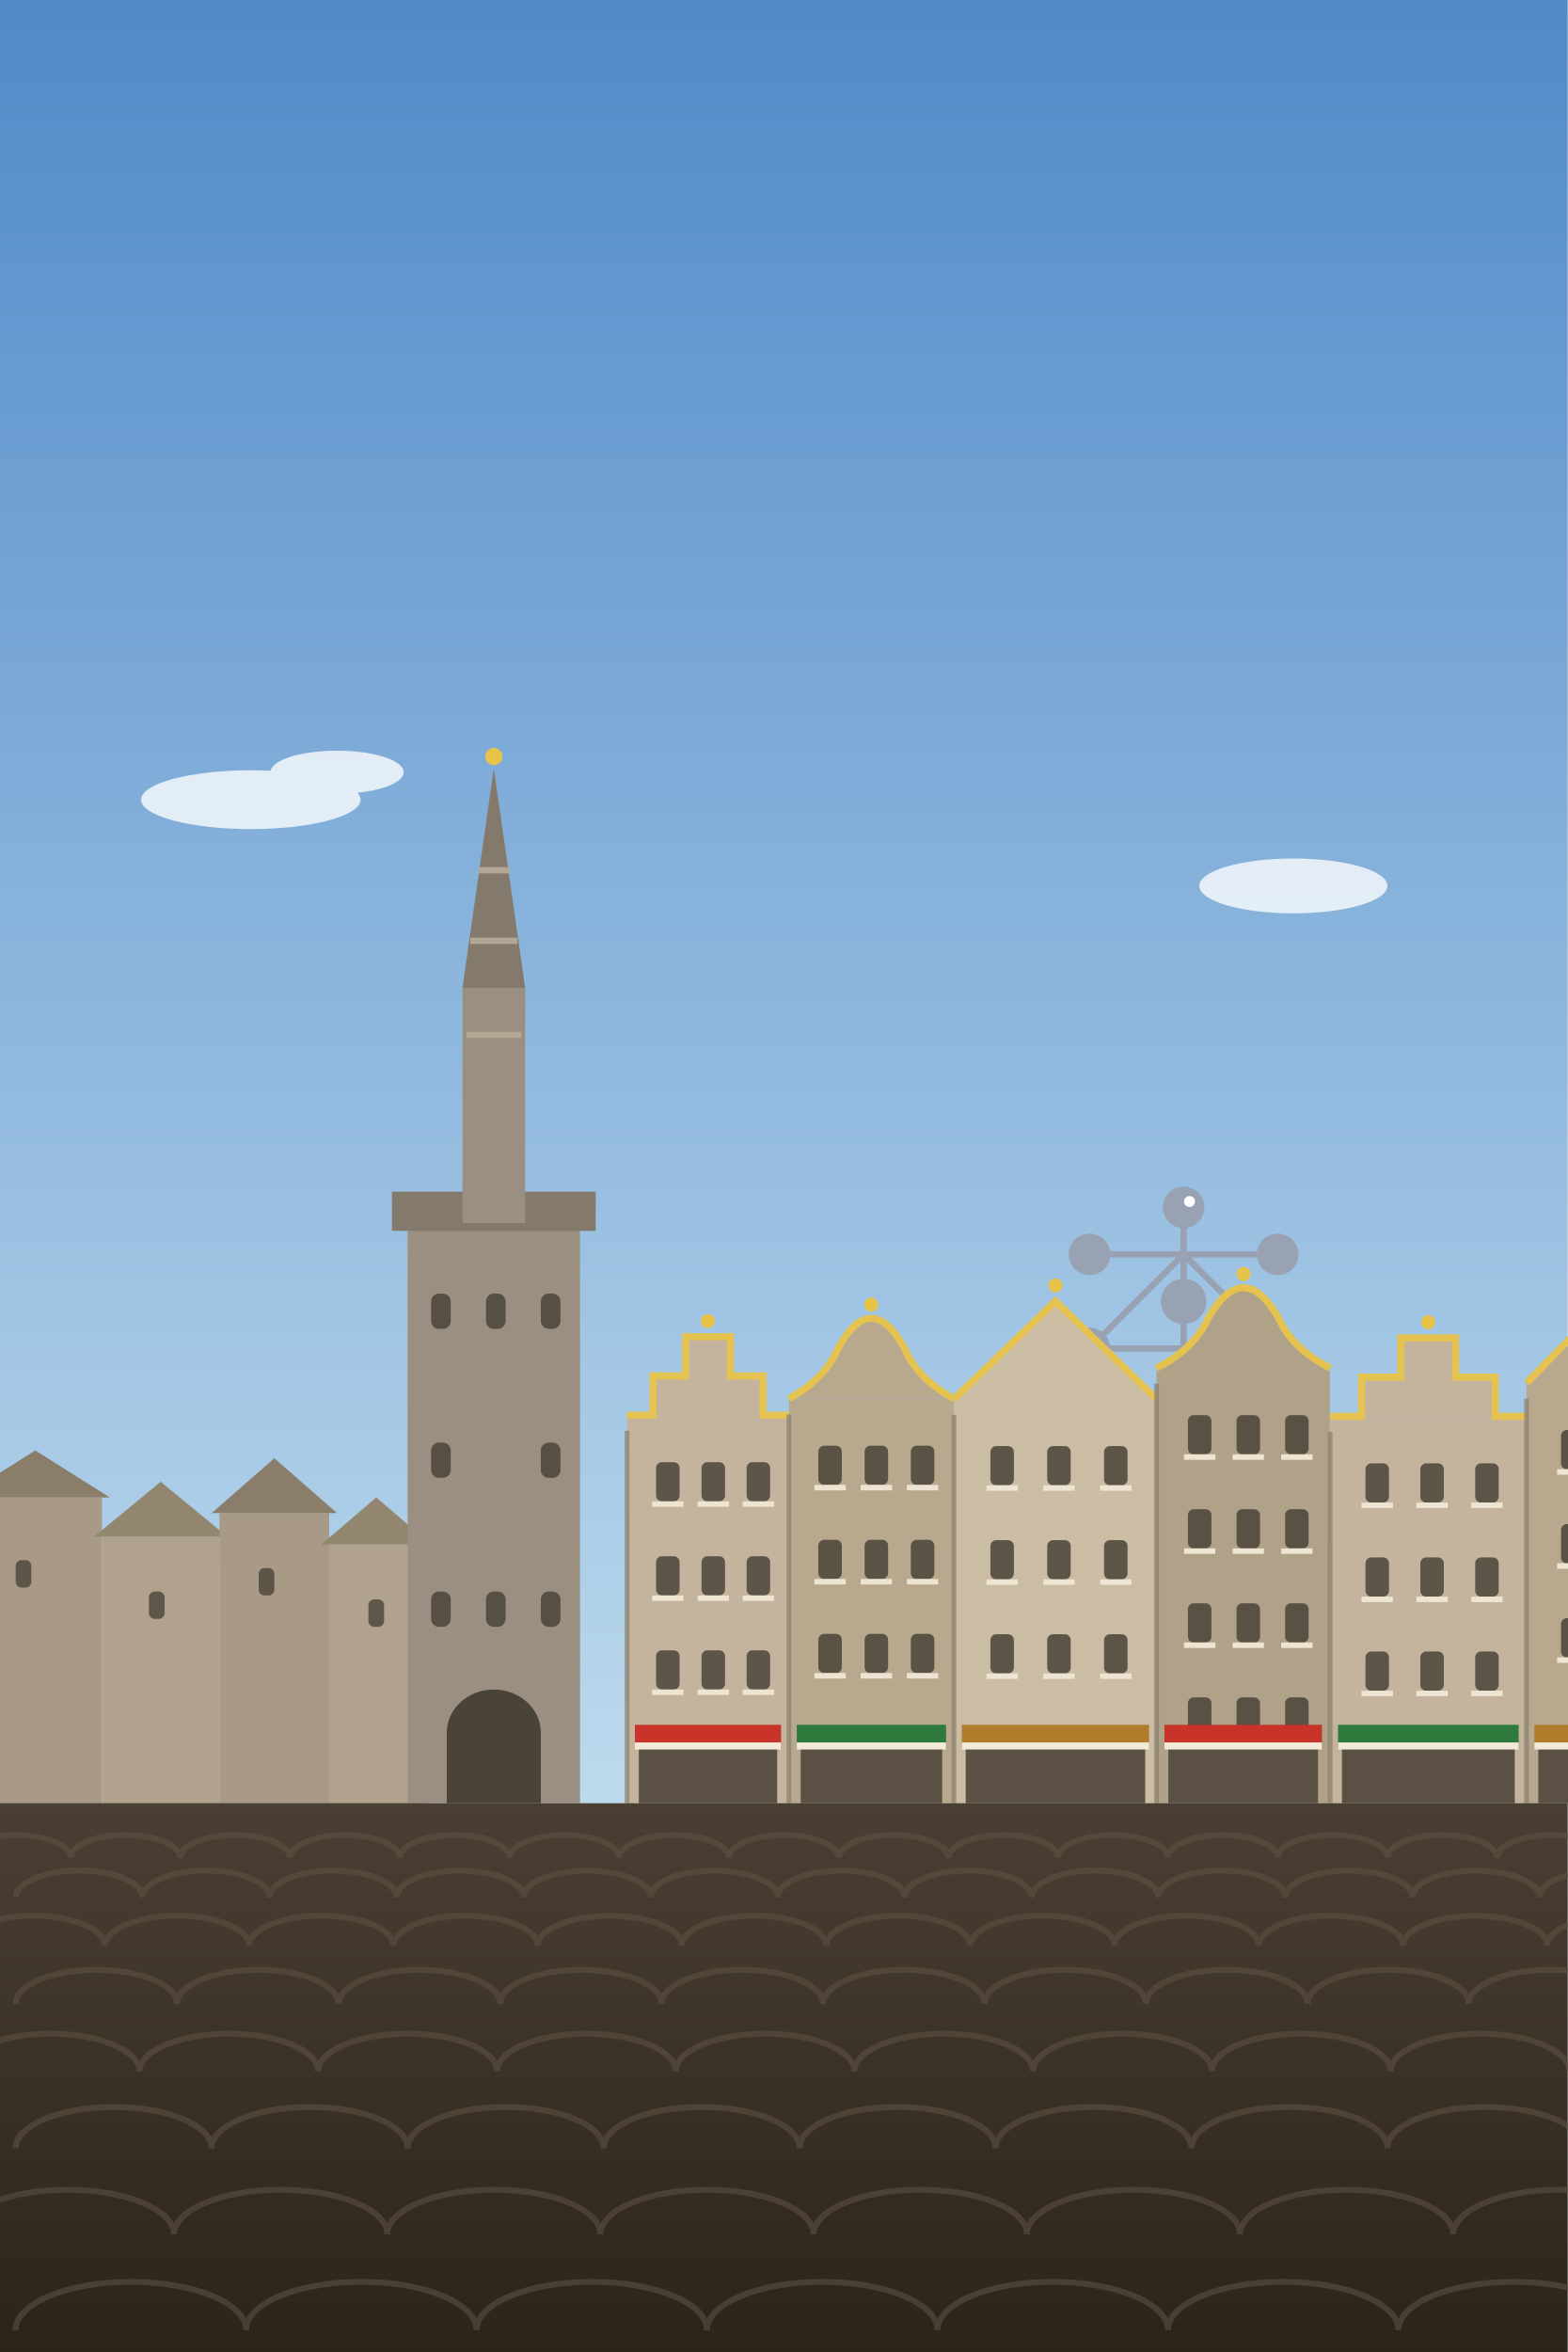
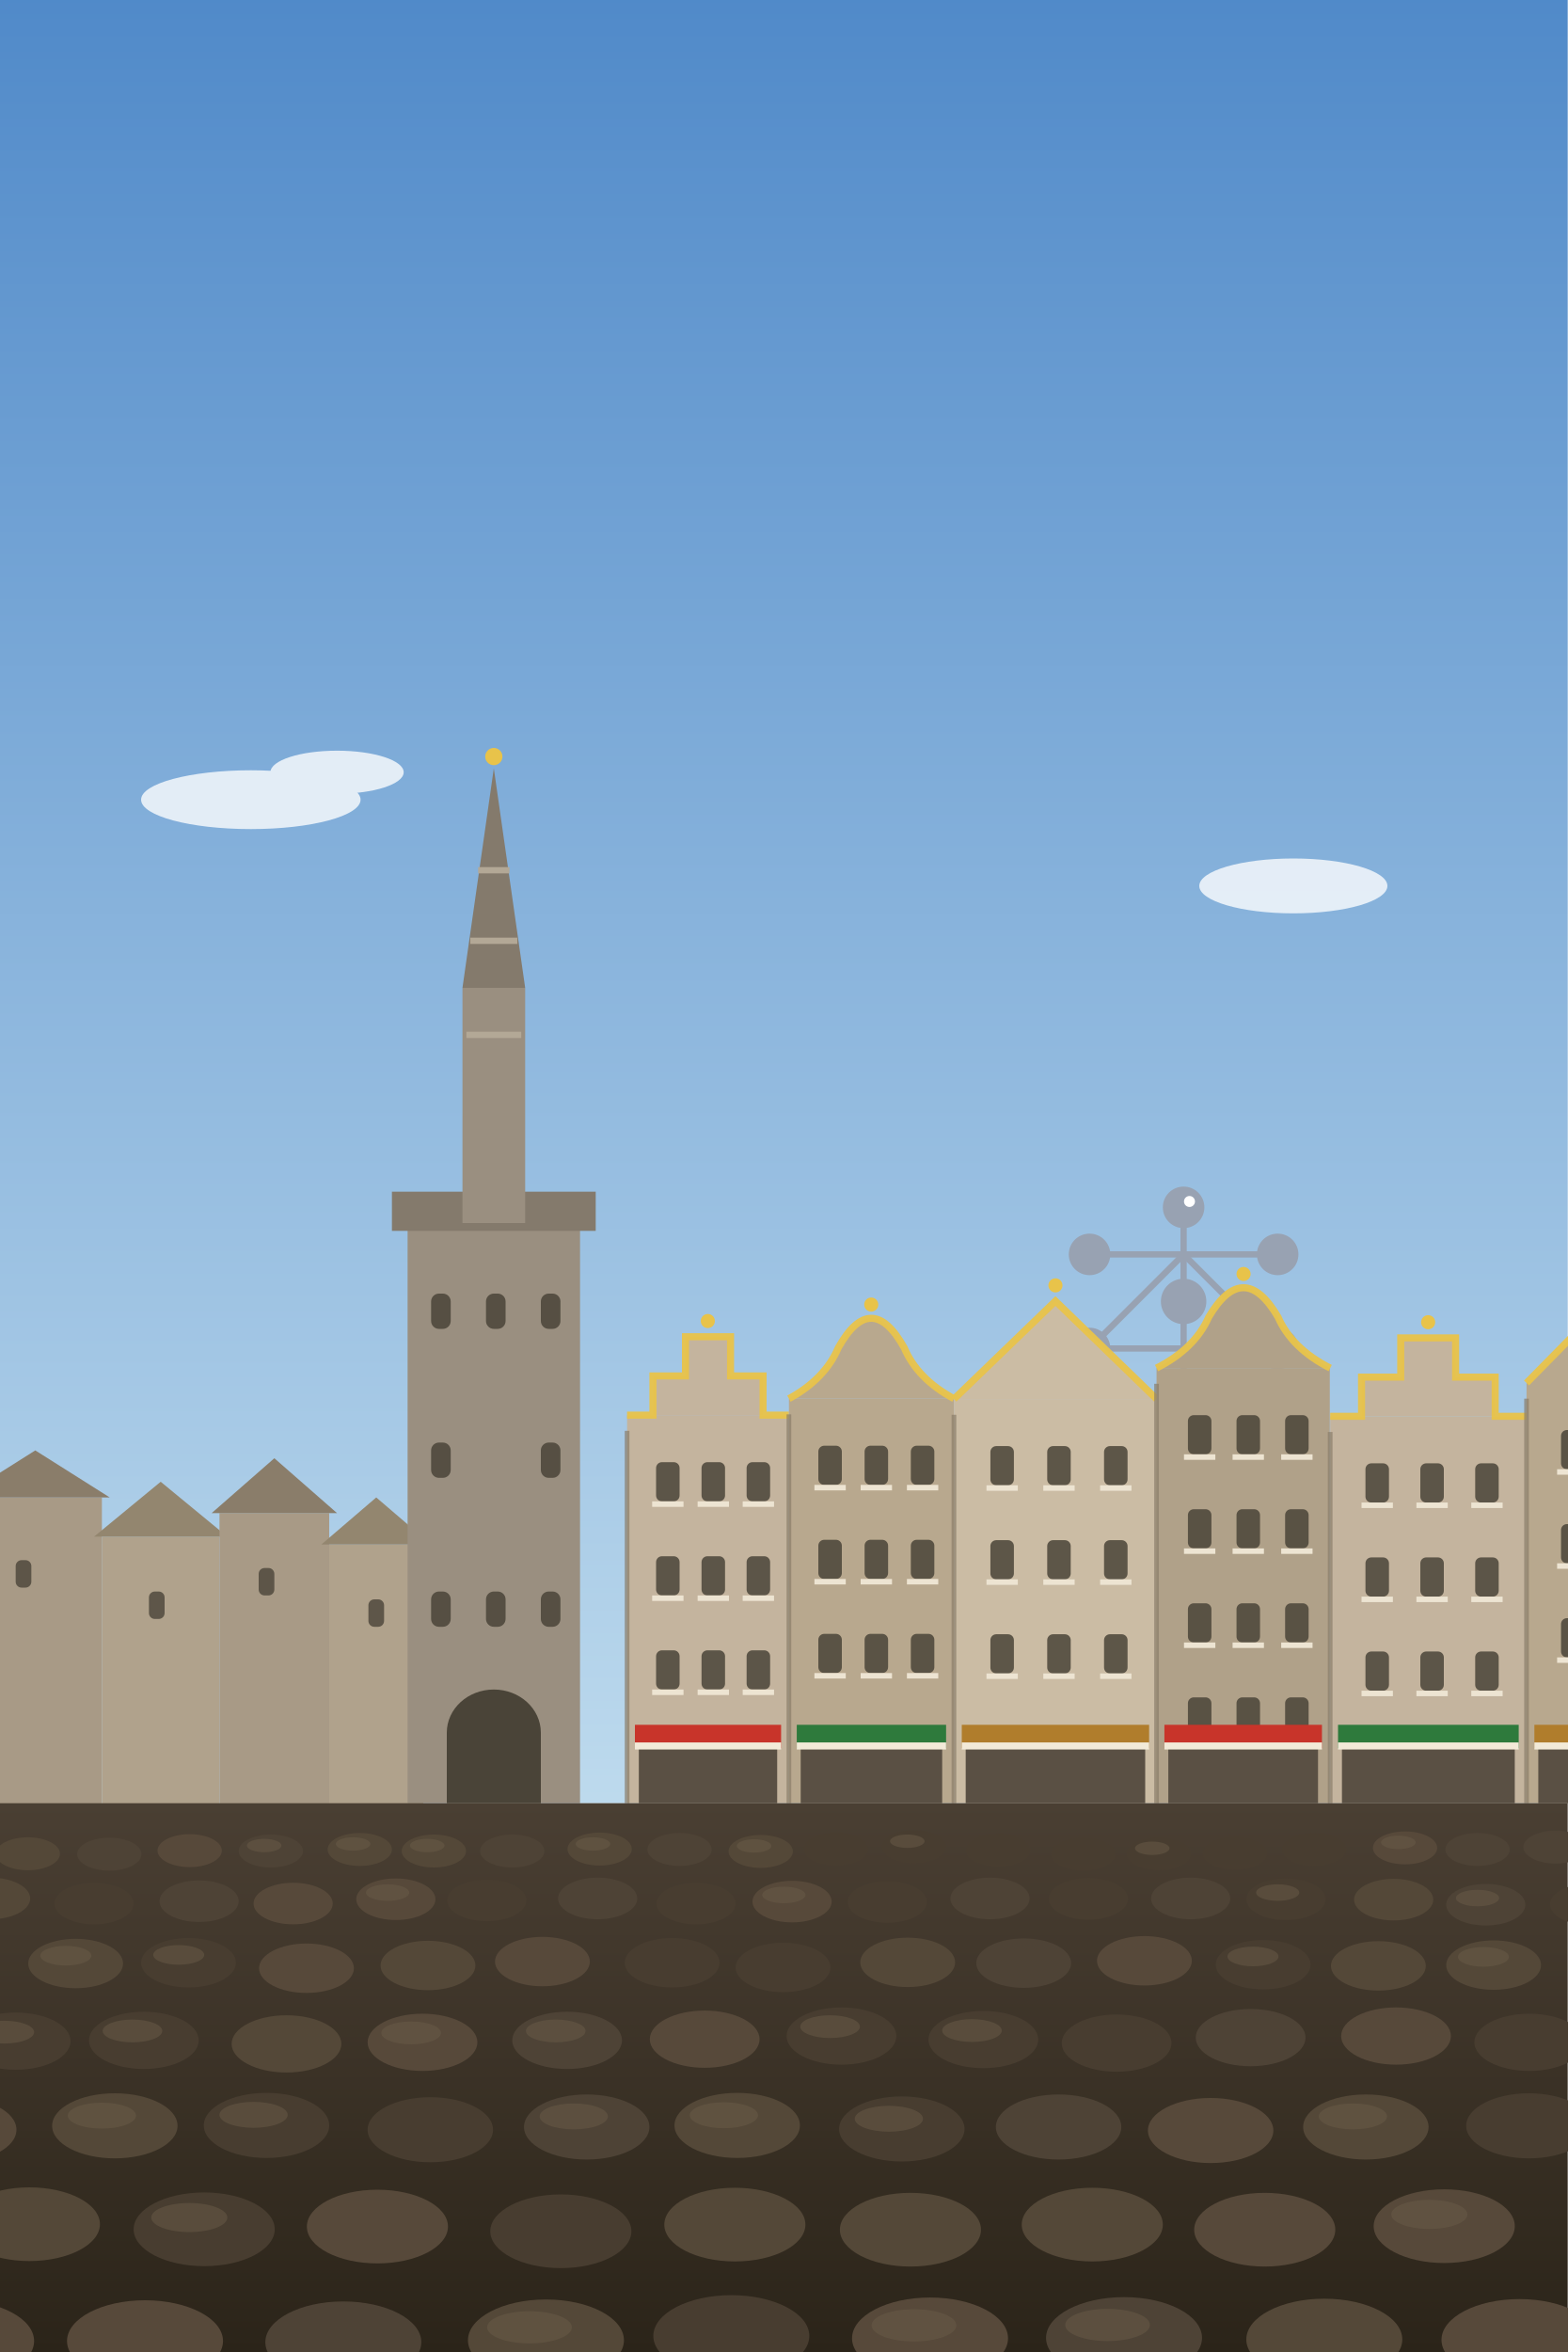
<svg xmlns="http://www.w3.org/2000/svg" viewBox="0 0 400 600">
  <defs>
    <linearGradient id="beSky" x1="0" y1="0" x2="0" y2="1">
      <stop offset="0" stop-color="#4a86c8" stop-opacity="0.96" />
      <stop offset="1" stop-color="#bcdaee" stop-opacity="0.96" />
    </linearGradient>
    <linearGradient id="beCobble" x1="0" y1="0" x2="0" y2="1">
      <stop offset="0" stop-color="#4a3f33" />
      <stop offset="1" stop-color="#2b2419" />
    </linearGradient>
  </defs>
  <rect width="400" height="460" fill="url(#beSky)" />
  <g fill="#f4f8fc" opacity="0.85">
    <ellipse cx="64" cy="204" rx="28" ry="7.5" />
    <ellipse cx="86" cy="197" rx="17" ry="5.5" />
    <ellipse cx="330" cy="226" rx="24" ry="7" />
  </g>
  <g stroke="#98a2b2" stroke-width="1.6" fill="#98a2b2">
    <line x1="278" y1="344" x2="302" y2="320" />
    <line x1="302" y1="320" x2="326" y2="344" />
    <line x1="278" y1="320" x2="326" y2="320" />
    <line x1="278" y1="344" x2="326" y2="344" />
    <line x1="302" y1="308" x2="302" y2="356" />
    <circle cx="302" cy="308" r="4.5" />
    <circle cx="278" cy="320" r="4.5" />
    <circle cx="326" cy="320" r="4.5" />
    <circle cx="302" cy="332" r="5" />
    <circle cx="278" cy="344" r="4.5" />
    <circle cx="326" cy="344" r="4.5" />
    <circle cx="302" cy="356" r="4.5" />
    <circle cx="303.5" cy="306.5" r="1.4" fill="#ffffff" stroke="none" />
  </g>
  <g>
    <rect x="-8" y="382" width="34" height="80" fill="#a89a86" />
    <path d="M-10 382 L9 370 L28 382 Z" fill="#8a7d6a" />
    <rect x="26" y="392" width="30" height="70" fill="#b0a28c" />
    <path d="M24 392 L41 378 L58 392 Z" fill="#93866f" />
    <rect x="56" y="386" width="28" height="76" fill="#a89a86" />
    <path d="M54 386 L70 372 L86 386 Z" fill="#8a7d6a" />
    <rect x="84" y="394" width="24" height="68" fill="#b0a28c" />
    <path d="M82 394 L96 382 L110 394 Z" fill="#93866f" />
    <g fill="#4a4438" opacity="0.8">
      <rect x="4" y="398" width="4" height="7" rx="1.5" />
      <rect x="38" y="406" width="4" height="7" rx="1.5" />
      <rect x="66" y="400" width="4" height="7" rx="1.5" />
      <rect x="94" y="408" width="4" height="7" rx="1.5" />
    </g>
  </g>
  <g>
    <rect x="104" y="312" width="44" height="148" fill="#9a8f80" />
    <rect x="100" y="304" width="52" height="10" fill="#847a6c" />
    <rect x="118" y="252" width="16" height="60" fill="#9a8f80" />
    <path d="M118 252 L126 196 L134 252 Z" fill="#847a6c" />
    <g stroke="#b3a896" stroke-width="1.6">
      <line x1="119" y1="264" x2="133" y2="264" />
      <line x1="120" y1="240" x2="132" y2="240" />
      <line x1="122" y1="222" x2="130" y2="222" />
    </g>
    <circle cx="126" cy="193" r="2.2" fill="#e8c34a" />
    <g fill="#4a4438" opacity="0.85">
      <rect x="110" y="330" width="5" height="9" rx="2" />
      <rect x="124" y="330" width="5" height="9" rx="2" />
      <rect x="138" y="330" width="5" height="9" rx="2" />
      <rect x="110" y="368" width="5" height="9" rx="2" />
      <rect x="138" y="368" width="5" height="9" rx="2" />
      <rect x="110" y="406" width="5" height="9" rx="2" />
      <rect x="124" y="406" width="5" height="9" rx="2" />
      <rect x="138" y="406" width="5" height="9" rx="2" />
    </g>
    <path d="M114 460 L114 442 A12 11 0 0 1 138 442 L138 460 Z" fill="#4a4438" />
  </g>
  <g>
    <rect x="160.0" y="361.0" width="41.3" height="99.0" fill="#c4b49e" />
    <line x1="160.0" y1="365.0" x2="160.0" y2="460.0" stroke="#8a7d6a" stroke-width="1.2" opacity="0.7" />
    <path d="M160.0 361.0 L166.6 361.0 L166.6 351.0 L174.9 351.0 L174.9 341.0 L186.4 341.0 L186.4 351.0 L194.7 351.0 L194.7 361.0 L201.3 361.0 Z" fill="#c4b49e" />
    <path d="M160.0 361.0 L166.6 361.0 L166.6 351.0 L174.9 351.0 L174.9 341.0 L186.4 341.0 L186.4 351.0 L194.7 351.0 L194.7 361.0 L201.3 361.0" fill="none" stroke="#e8c34a" stroke-width="1.8" opacity="0.95" />
    <circle cx="180.6" cy="337.0" r="1.8" fill="#e8c34a" />
    <rect x="167.4" y="373.0" width="6" height="10" rx="1.5" fill="#4a4438" opacity="0.85" />
    <rect x="166.4" y="383.0" width="8" height="1.4" fill="#ede4d2" />
    <rect x="179.0" y="373.0" width="6" height="10" rx="1.5" fill="#4a4438" opacity="0.85" />
    <rect x="178.0" y="383.0" width="8" height="1.4" fill="#ede4d2" />
    <rect x="190.5" y="373.0" width="6" height="10" rx="1.5" fill="#4a4438" opacity="0.85" />
    <rect x="189.5" y="383.0" width="8" height="1.4" fill="#ede4d2" />
    <rect x="167.4" y="397.0" width="6" height="10" rx="1.5" fill="#4a4438" opacity="0.85" />
    <rect x="166.4" y="407.0" width="8" height="1.4" fill="#ede4d2" />
    <rect x="179.0" y="397.0" width="6" height="10" rx="1.5" fill="#4a4438" opacity="0.85" />
    <rect x="178.0" y="407.0" width="8" height="1.4" fill="#ede4d2" />
    <rect x="190.5" y="397.0" width="6" height="10" rx="1.5" fill="#4a4438" opacity="0.85" />
    <rect x="189.5" y="407.0" width="8" height="1.4" fill="#ede4d2" />
    <rect x="167.4" y="421.0" width="6" height="10" rx="1.5" fill="#4a4438" opacity="0.85" />
    <rect x="166.4" y="431.0" width="8" height="1.4" fill="#ede4d2" />
    <rect x="179.0" y="421.0" width="6" height="10" rx="1.5" fill="#4a4438" opacity="0.85" />
    <rect x="178.0" y="431.0" width="8" height="1.4" fill="#ede4d2" />
    <rect x="190.5" y="421.0" width="6" height="10" rx="1.5" fill="#4a4438" opacity="0.85" />
    <rect x="189.5" y="431.0" width="8" height="1.4" fill="#ede4d2" />
    <rect x="163.0" y="444.0" width="35.3" height="16" fill="#5a5044" />
    <rect x="162.0" y="440.0" width="37.3" height="6" fill="#c8342a" />
    <rect x="162.0" y="444.5" width="37.3" height="1.8" fill="#f2ead8" />
    <rect x="201.3" y="356.8" width="42.1" height="103.2" fill="#b8a88e" />
    <line x1="201.3" y1="360.8" x2="201.3" y2="460.0" stroke="#8a7d6a" stroke-width="1.2" opacity="0.7" />
    <path d="M201.3 356.8 Q210.5 351.8 213.9 343.8 Q222.3 328.8 230.7 343.8 Q234.1 351.8 243.4 356.8 Z" fill="#b8a88e" />
    <path d="M201.3 356.8 Q210.5 351.8 213.9 343.8 Q222.3 328.8 230.7 343.8 Q234.1 351.8 243.4 356.8" fill="none" stroke="#e8c34a" stroke-width="1.8" opacity="0.95" />
    <circle cx="222.3" cy="332.8" r="1.8" fill="#e8c34a" />
    <rect x="208.8" y="368.8" width="6" height="10" rx="1.5" fill="#4a4438" opacity="0.85" />
    <rect x="207.8" y="378.8" width="8" height="1.4" fill="#ede4d2" />
    <rect x="220.6" y="368.8" width="6" height="10" rx="1.5" fill="#4a4438" opacity="0.85" />
    <rect x="219.6" y="378.8" width="8" height="1.4" fill="#ede4d2" />
    <rect x="232.4" y="368.8" width="6" height="10" rx="1.5" fill="#4a4438" opacity="0.85" />
    <rect x="231.4" y="378.8" width="8" height="1.4" fill="#ede4d2" />
    <rect x="208.8" y="392.8" width="6" height="10" rx="1.5" fill="#4a4438" opacity="0.85" />
    <rect x="207.8" y="402.8" width="8" height="1.4" fill="#ede4d2" />
    <rect x="220.6" y="392.8" width="6" height="10" rx="1.5" fill="#4a4438" opacity="0.85" />
    <rect x="219.6" y="402.8" width="8" height="1.4" fill="#ede4d2" />
    <rect x="232.4" y="392.8" width="6" height="10" rx="1.5" fill="#4a4438" opacity="0.85" />
    <rect x="231.4" y="402.8" width="8" height="1.4" fill="#ede4d2" />
    <rect x="208.8" y="416.8" width="6" height="10" rx="1.5" fill="#4a4438" opacity="0.85" />
    <rect x="207.8" y="426.8" width="8" height="1.4" fill="#ede4d2" />
    <rect x="220.6" y="416.8" width="6" height="10" rx="1.5" fill="#4a4438" opacity="0.85" />
    <rect x="219.6" y="426.8" width="8" height="1.4" fill="#ede4d2" />
    <rect x="232.4" y="416.8" width="6" height="10" rx="1.5" fill="#4a4438" opacity="0.85" />
    <rect x="231.4" y="426.8" width="8" height="1.4" fill="#ede4d2" />
    <rect x="204.3" y="444.0" width="36.1" height="16" fill="#5a5044" />
    <rect x="203.3" y="440.0" width="38.1" height="6" fill="#2e7a3c" />
    <rect x="203.3" y="444.5" width="38.1" height="1.8" fill="#f2ead8" />
    <rect x="243.4" y="356.9" width="51.8" height="103.1" fill="#cbbca4" />
    <line x1="243.4" y1="360.9" x2="243.4" y2="460.0" stroke="#8a7d6a" stroke-width="1.2" opacity="0.7" />
    <path d="M243.4 356.9 L269.3 331.9 L295.1 356.9 Z" fill="#cbbca4" />
    <path d="M243.4 356.9 L269.3 331.9 L295.1 356.9" fill="none" stroke="#e8c34a" stroke-width="1.8" opacity="0.95" />
    <circle cx="269.3" cy="327.9" r="1.8" fill="#e8c34a" />
    <rect x="252.7" y="368.9" width="6" height="10" rx="1.5" fill="#4a4438" opacity="0.85" />
    <rect x="251.7" y="378.9" width="8" height="1.4" fill="#ede4d2" />
    <rect x="267.2" y="368.9" width="6" height="10" rx="1.5" fill="#4a4438" opacity="0.85" />
    <rect x="266.2" y="378.9" width="8" height="1.4" fill="#ede4d2" />
    <rect x="281.7" y="368.9" width="6" height="10" rx="1.5" fill="#4a4438" opacity="0.85" />
    <rect x="280.7" y="378.9" width="8" height="1.4" fill="#ede4d2" />
    <rect x="252.7" y="392.9" width="6" height="10" rx="1.5" fill="#4a4438" opacity="0.85" />
    <rect x="251.7" y="402.9" width="8" height="1.4" fill="#ede4d2" />
    <rect x="267.2" y="392.9" width="6" height="10" rx="1.5" fill="#4a4438" opacity="0.85" />
    <rect x="266.2" y="402.9" width="8" height="1.4" fill="#ede4d2" />
    <rect x="281.7" y="392.9" width="6" height="10" rx="1.5" fill="#4a4438" opacity="0.85" />
    <rect x="280.7" y="402.9" width="8" height="1.4" fill="#ede4d2" />
    <rect x="252.7" y="416.9" width="6" height="10" rx="1.5" fill="#4a4438" opacity="0.85" />
    <rect x="251.7" y="426.9" width="8" height="1.4" fill="#ede4d2" />
    <rect x="267.2" y="416.9" width="6" height="10" rx="1.5" fill="#4a4438" opacity="0.85" />
    <rect x="266.2" y="426.9" width="8" height="1.4" fill="#ede4d2" />
    <rect x="281.7" y="416.9" width="6" height="10" rx="1.5" fill="#4a4438" opacity="0.85" />
    <rect x="280.7" y="426.9" width="8" height="1.4" fill="#ede4d2" />
    <rect x="246.4" y="444.0" width="45.8" height="16" fill="#5a5044" />
    <rect x="245.4" y="440.0" width="47.8" height="6" fill="#b07d2c" />
    <rect x="245.4" y="444.5" width="47.8" height="1.8" fill="#f2ead8" />
    <rect x="295.1" y="349.0" width="44.2" height="111.0" fill="#b0a189" />
    <line x1="295.1" y1="353.0" x2="295.1" y2="460.0" stroke="#8a7d6a" stroke-width="1.2" opacity="0.7" />
    <path d="M295.1 349.0 Q304.9 344.0 308.4 336.0 Q317.3 321.0 326.1 336.0 Q329.6 344.0 339.4 349.0 Z" fill="#b0a189" />
    <path d="M295.1 349.0 Q304.9 344.0 308.4 336.0 Q317.3 321.0 326.1 336.0 Q329.6 344.0 339.4 349.0" fill="none" stroke="#e8c34a" stroke-width="1.8" opacity="0.95" />
    <circle cx="317.3" cy="325.0" r="1.8" fill="#e8c34a" />
    <rect x="303.1" y="361.0" width="6" height="10" rx="1.5" fill="#4a4438" opacity="0.85" />
    <rect x="302.1" y="371.0" width="8" height="1.4" fill="#ede4d2" />
    <rect x="315.5" y="361.0" width="6" height="10" rx="1.5" fill="#4a4438" opacity="0.85" />
    <rect x="314.5" y="371.0" width="8" height="1.4" fill="#ede4d2" />
    <rect x="327.9" y="361.0" width="6" height="10" rx="1.5" fill="#4a4438" opacity="0.85" />
    <rect x="326.9" y="371.0" width="8" height="1.4" fill="#ede4d2" />
    <rect x="303.1" y="385.0" width="6" height="10" rx="1.5" fill="#4a4438" opacity="0.85" />
    <rect x="302.1" y="395.0" width="8" height="1.4" fill="#ede4d2" />
    <rect x="315.5" y="385.0" width="6" height="10" rx="1.5" fill="#4a4438" opacity="0.85" />
    <rect x="314.5" y="395.0" width="8" height="1.4" fill="#ede4d2" />
    <rect x="327.9" y="385.0" width="6" height="10" rx="1.5" fill="#4a4438" opacity="0.85" />
    <rect x="326.9" y="395.0" width="8" height="1.4" fill="#ede4d2" />
    <rect x="303.1" y="409.0" width="6" height="10" rx="1.5" fill="#4a4438" opacity="0.85" />
    <rect x="302.1" y="419.0" width="8" height="1.4" fill="#ede4d2" />
    <rect x="315.5" y="409.0" width="6" height="10" rx="1.5" fill="#4a4438" opacity="0.85" />
    <rect x="314.5" y="419.0" width="8" height="1.4" fill="#ede4d2" />
    <rect x="327.9" y="409.0" width="6" height="10" rx="1.5" fill="#4a4438" opacity="0.85" />
    <rect x="326.9" y="419.0" width="8" height="1.4" fill="#ede4d2" />
    <rect x="303.1" y="433.0" width="6" height="10" rx="1.5" fill="#4a4438" opacity="0.85" />
    <rect x="302.1" y="443.0" width="8" height="1.4" fill="#ede4d2" />
    <rect x="315.5" y="433.0" width="6" height="10" rx="1.5" fill="#4a4438" opacity="0.85" />
    <rect x="314.5" y="443.0" width="8" height="1.4" fill="#ede4d2" />
    <rect x="327.9" y="433.0" width="6" height="10" rx="1.5" fill="#4a4438" opacity="0.85" />
    <rect x="326.9" y="443.0" width="8" height="1.4" fill="#ede4d2" />
    <rect x="298.1" y="444.0" width="38.2" height="16" fill="#5a5044" />
    <rect x="297.1" y="440.0" width="40.2" height="6" fill="#c8342a" />
    <rect x="297.1" y="444.5" width="40.2" height="1.8" fill="#f2ead8" />
    <rect x="339.4" y="361.3" width="50.1" height="98.7" fill="#c4b49e" />
    <line x1="339.4" y1="365.3" x2="339.4" y2="460.0" stroke="#8a7d6a" stroke-width="1.2" opacity="0.7" />
    <path d="M339.4 361.3 L347.4 361.3 L347.4 351.3 L357.4 351.3 L357.4 341.3 L371.4 341.3 L371.4 351.3 L381.5 351.3 L381.5 361.3 L389.5 361.3 Z" fill="#c4b49e" />
    <path d="M339.4 361.3 L347.4 361.3 L347.4 351.3 L357.4 351.3 L357.4 341.3 L371.4 341.3 L371.4 351.3 L381.5 351.3 L381.5 361.3 L389.5 361.3" fill="none" stroke="#e8c34a" stroke-width="1.8" opacity="0.95" />
    <circle cx="364.4" cy="337.3" r="1.8" fill="#e8c34a" />
    <rect x="348.4" y="373.3" width="6" height="10" rx="1.5" fill="#4a4438" opacity="0.85" />
    <rect x="347.4" y="383.3" width="8" height="1.4" fill="#ede4d2" />
    <rect x="362.4" y="373.3" width="6" height="10" rx="1.5" fill="#4a4438" opacity="0.85" />
    <rect x="361.4" y="383.3" width="8" height="1.4" fill="#ede4d2" />
    <rect x="376.4" y="373.3" width="6" height="10" rx="1.5" fill="#4a4438" opacity="0.85" />
    <rect x="375.4" y="383.3" width="8" height="1.4" fill="#ede4d2" />
    <rect x="348.4" y="397.3" width="6" height="10" rx="1.5" fill="#4a4438" opacity="0.85" />
    <rect x="347.4" y="407.3" width="8" height="1.4" fill="#ede4d2" />
    <rect x="362.4" y="397.3" width="6" height="10" rx="1.5" fill="#4a4438" opacity="0.85" />
    <rect x="361.4" y="407.3" width="8" height="1.4" fill="#ede4d2" />
    <rect x="376.4" y="397.3" width="6" height="10" rx="1.5" fill="#4a4438" opacity="0.85" />
    <rect x="375.4" y="407.3" width="8" height="1.4" fill="#ede4d2" />
    <rect x="348.4" y="421.3" width="6" height="10" rx="1.5" fill="#4a4438" opacity="0.85" />
    <rect x="347.4" y="431.3" width="8" height="1.4" fill="#ede4d2" />
    <rect x="362.4" y="421.3" width="6" height="10" rx="1.5" fill="#4a4438" opacity="0.85" />
    <rect x="361.4" y="431.3" width="8" height="1.4" fill="#ede4d2" />
    <rect x="376.4" y="421.3" width="6" height="10" rx="1.5" fill="#4a4438" opacity="0.85" />
    <rect x="375.4" y="431.3" width="8" height="1.4" fill="#ede4d2" />
    <rect x="342.4" y="444.0" width="44.1" height="16" fill="#5a5044" />
    <rect x="341.4" y="440.0" width="46.1" height="6" fill="#2e7a3c" />
    <rect x="341.4" y="444.5" width="46.1" height="1.8" fill="#f2ead8" />
    <rect x="389.5" y="352.8" width="49.3" height="107.2" fill="#b8a88e" />
    <line x1="389.5" y1="356.8" x2="389.5" y2="460.0" stroke="#8a7d6a" stroke-width="1.2" opacity="0.7" />
    <path d="M389.5 352.8 L414.1 327.8 L438.8 352.8 Z" fill="#b8a88e" />
    <path d="M389.5 352.8 L414.1 327.8 L438.8 352.8" fill="none" stroke="#e8c34a" stroke-width="1.8" opacity="0.95" />
    <circle cx="414.1" cy="323.8" r="1.8" fill="#e8c34a" />
    <rect x="398.3" y="364.8" width="6" height="10" rx="1.5" fill="#4a4438" opacity="0.85" />
    <rect x="397.3" y="374.8" width="8" height="1.4" fill="#ede4d2" />
    <rect x="412.1" y="364.8" width="6" height="10" rx="1.5" fill="#4a4438" opacity="0.85" />
    <rect x="411.1" y="374.8" width="8" height="1.4" fill="#ede4d2" />
    <rect x="425.9" y="364.8" width="6" height="10" rx="1.5" fill="#4a4438" opacity="0.85" />
    <rect x="424.9" y="374.8" width="8" height="1.4" fill="#ede4d2" />
    <rect x="398.3" y="388.8" width="6" height="10" rx="1.5" fill="#4a4438" opacity="0.85" />
    <rect x="397.3" y="398.8" width="8" height="1.4" fill="#ede4d2" />
    <rect x="412.1" y="388.8" width="6" height="10" rx="1.5" fill="#4a4438" opacity="0.85" />
    <rect x="411.1" y="398.8" width="8" height="1.4" fill="#ede4d2" />
    <rect x="425.9" y="388.8" width="6" height="10" rx="1.5" fill="#4a4438" opacity="0.85" />
    <rect x="424.9" y="398.8" width="8" height="1.4" fill="#ede4d2" />
    <rect x="398.3" y="412.8" width="6" height="10" rx="1.5" fill="#4a4438" opacity="0.85" />
    <rect x="397.3" y="422.8" width="8" height="1.4" fill="#ede4d2" />
    <rect x="412.1" y="412.8" width="6" height="10" rx="1.5" fill="#4a4438" opacity="0.85" />
    <rect x="411.1" y="422.8" width="8" height="1.4" fill="#ede4d2" />
    <rect x="425.9" y="412.8" width="6" height="10" rx="1.5" fill="#4a4438" opacity="0.85" />
    <rect x="424.9" y="422.8" width="8" height="1.4" fill="#ede4d2" />
    <rect x="392.5" y="444.0" width="43.3" height="16" fill="#5a5044" />
    <rect x="391.5" y="440.0" width="45.3" height="6" fill="#b07d2c" />
    <rect x="391.5" y="444.5" width="45.3" height="1.8" fill="#f2ead8" />
  </g>
  <rect y="460" width="400" height="140" fill="url(#beCobble)" />
-   <g fill="none" stroke="#5f5244" stroke-width="1.5" opacity="0.55">
-     <path d="M-10.0 474.0 A14.0 5.9 0 0 1 18.0 474.0" />
-     <path d="M18.0 474.0 A14.0 5.9 0 0 1 46.0 474.0" />
-     <path d="M46.0 474.0 A14.0 5.9 0 0 1 74.0 474.0" />
-     <path d="M74.0 474.0 A14.0 5.9 0 0 1 102.0 474.0" />
-     <path d="M102.0 474.0 A14.0 5.9 0 0 1 130.0 474.0" />
-     <path d="M130.0 474.0 A14.0 5.9 0 0 1 158.0 474.0" />
-     <path d="M158.0 474.0 A14.0 5.9 0 0 1 186.0 474.0" />
-     <path d="M186.0 474.0 A14.0 5.9 0 0 1 214.0 474.0" />
-     <path d="M214.0 474.0 A14.0 5.9 0 0 1 242.0 474.0" />
-     <path d="M242.0 474.0 A14.0 5.9 0 0 1 270.0 474.0" />
-     <path d="M270.0 474.0 A14.0 5.9 0 0 1 298.0 474.0" />
-     <path d="M298.0 474.0 A14.0 5.9 0 0 1 326.0 474.0" />
-     <path d="M326.0 474.0 A14.0 5.9 0 0 1 354.0 474.0" />
-     <path d="M354.0 474.0 A14.0 5.9 0 0 1 382.0 474.0" />
-     <path d="M382.0 474.0 A14.0 5.9 0 0 1 410.0 474.0" />
-     <path d="M4.0 484.0 A16.2 6.8 0 0 1 36.4 484.0" />
-     <path d="M36.4 484.0 A16.2 6.8 0 0 1 68.8 484.0" />
-     <path d="M68.8 484.0 A16.2 6.8 0 0 1 101.2 484.0" />
-     <path d="M101.2 484.0 A16.2 6.8 0 0 1 133.6 484.0" />
-     <path d="M133.6 484.0 A16.2 6.8 0 0 1 166.0 484.0" />
-     <path d="M166.0 484.0 A16.2 6.8 0 0 1 198.4 484.0" />
-     <path d="M198.4 484.0 A16.2 6.8 0 0 1 230.8 484.0" />
-     <path d="M230.8 484.0 A16.2 6.8 0 0 1 263.2 484.0" />
-     <path d="M263.2 484.0 A16.2 6.8 0 0 1 295.6 484.0" />
-     <path d="M295.6 484.0 A16.2 6.8 0 0 1 328.0 484.0" />
-     <path d="M328.0 484.0 A16.2 6.8 0 0 1 360.4 484.0" />
-     <path d="M360.4 484.0 A16.2 6.8 0 0 1 392.8 484.0" />
-     <path d="M392.8 484.0 A16.2 6.8 0 0 1 425.2 484.0" />
-     <path d="M-10.0 496.4 A18.4 7.7 0 0 1 26.8 496.4" />
-     <path d="M26.8 496.4 A18.4 7.7 0 0 1 63.6 496.4" />
-     <path d="M63.6 496.4 A18.4 7.7 0 0 1 100.4 496.4" />
-     <path d="M100.4 496.4 A18.4 7.7 0 0 1 137.2 496.4" />
-     <path d="M137.2 496.4 A18.4 7.7 0 0 1 174.0 496.4" />
-     <path d="M174.0 496.4 A18.4 7.7 0 0 1 210.8 496.4" />
-     <path d="M210.8 496.4 A18.4 7.7 0 0 1 247.6 496.4" />
-     <path d="M247.6 496.4 A18.4 7.7 0 0 1 284.4 496.4" />
-     <path d="M284.4 496.4 A18.4 7.7 0 0 1 321.2 496.4" />
-     <path d="M321.2 496.4 A18.4 7.7 0 0 1 358.0 496.4" />
-     <path d="M358.0 496.4 A18.4 7.7 0 0 1 394.8 496.4" />
-     <path d="M394.8 496.4 A18.4 7.7 0 0 1 431.6 496.4" />
-     <path d="M4.0 511.2 A20.6 8.7 0 0 1 45.2 511.2" />
-     <path d="M45.2 511.2 A20.6 8.7 0 0 1 86.4 511.2" />
-     <path d="M86.4 511.2 A20.6 8.7 0 0 1 127.6 511.2" />
-     <path d="M127.6 511.2 A20.6 8.7 0 0 1 168.8 511.2" />
-     <path d="M168.8 511.2 A20.6 8.7 0 0 1 210.0 511.2" />
-     <path d="M210.0 511.2 A20.6 8.7 0 0 1 251.2 511.2" />
-     <path d="M251.2 511.2 A20.6 8.7 0 0 1 292.4 511.2" />
-     <path d="M292.4 511.2 A20.6 8.7 0 0 1 333.6 511.2" />
-     <path d="M333.6 511.2 A20.6 8.7 0 0 1 374.8 511.2" />
-     <path d="M374.8 511.2 A20.6 8.7 0 0 1 416.0 511.2" />
-     <path d="M-10.0 528.4 A22.8 9.6 0 0 1 35.6 528.4" />
-     <path d="M35.6 528.4 A22.8 9.6 0 0 1 81.2 528.4" />
-     <path d="M81.2 528.4 A22.8 9.6 0 0 1 126.8 528.4" />
-     <path d="M126.8 528.4 A22.8 9.6 0 0 1 172.4 528.4" />
-     <path d="M172.4 528.4 A22.8 9.6 0 0 1 218.0 528.4" />
-     <path d="M218.0 528.4 A22.8 9.6 0 0 1 263.6 528.4" />
-     <path d="M263.6 528.4 A22.8 9.6 0 0 1 309.2 528.4" />
-     <path d="M309.2 528.4 A22.8 9.6 0 0 1 354.8 528.4" />
-     <path d="M354.8 528.4 A22.8 9.6 0 0 1 400.4 528.4" />
-     <path d="M400.4 528.4 A22.8 9.6 0 0 1 446.0 528.4" />
-     <path d="M4.0 548.0 A25.0 10.5 0 0 1 54.0 548.0" />
-     <path d="M54.0 548.0 A25.0 10.5 0 0 1 104.0 548.0" />
-     <path d="M104.0 548.0 A25.0 10.5 0 0 1 154.0 548.0" />
-     <path d="M154.0 548.0 A25.0 10.5 0 0 1 204.0 548.0" />
-     <path d="M204.0 548.0 A25.0 10.5 0 0 1 254.0 548.0" />
-     <path d="M254.0 548.0 A25.0 10.5 0 0 1 304.0 548.0" />
-     <path d="M304.0 548.0 A25.0 10.5 0 0 1 354.0 548.0" />
-     <path d="M354.0 548.0 A25.0 10.5 0 0 1 404.0 548.0" />
-     <path d="M404.0 548.0 A25.0 10.5 0 0 1 454.0 548.0" />
-     <path d="M-10.0 570.0 A27.2 11.4 0 0 1 44.4 570.0" />
-     <path d="M44.4 570.0 A27.2 11.4 0 0 1 98.8 570.0" />
-     <path d="M98.8 570.0 A27.2 11.4 0 0 1 153.2 570.0" />
-     <path d="M153.2 570.0 A27.2 11.4 0 0 1 207.6 570.0" />
-     <path d="M207.6 570.0 A27.2 11.4 0 0 1 262.0 570.0" />
-     <path d="M262.0 570.0 A27.2 11.4 0 0 1 316.4 570.0" />
-     <path d="M316.4 570.0 A27.2 11.4 0 0 1 370.8 570.0" />
-     <path d="M370.8 570.0 A27.2 11.4 0 0 1 425.2 570.0" />
-     <path d="M4.0 594.4 A29.4 12.3 0 0 1 62.8 594.4" />
-     <path d="M62.8 594.4 A29.4 12.3 0 0 1 121.6 594.4" />
-     <path d="M121.6 594.4 A29.4 12.3 0 0 1 180.4 594.4" />
-     <path d="M180.4 594.4 A29.4 12.3 0 0 1 239.2 594.4" />
-     <path d="M239.2 594.4 A29.4 12.3 0 0 1 298.0 594.4" />
-     <path d="M298.0 594.4 A29.4 12.3 0 0 1 356.8 594.4" />
-     <path d="M356.8 594.4 A29.4 12.3 0 0 1 415.6 594.4" />
+   <g>
+     <ellipse cx="-13.5" cy="471.2" rx="8.2" ry="4.2" fill="#57493a" />
+     <ellipse cx="-15.2" cy="469.9" rx="4.4" ry="1.7" fill="#6a5c48" opacity="0.5" />
+     <ellipse cx="7.1" cy="472.9" rx="8.2" ry="4.2" fill="#544838" />
+     <ellipse cx="27.9" cy="473.0" rx="8.2" ry="4.2" fill="#4e4336" />
+     <ellipse cx="48.4" cy="472.1" rx="8.2" ry="4.2" fill="#57493a" />
+     <ellipse cx="69.1" cy="472.2" rx="8.2" ry="4.2" fill="#4e4336" />
+     <ellipse cx="67.4" cy="470.8" rx="4.4" ry="1.7" fill="#6a5c48" opacity="0.5" />
+     <ellipse cx="91.8" cy="471.8" rx="8.2" ry="4.2" fill="#544838" />
+     <ellipse cx="90.1" cy="470.4" rx="4.4" ry="1.7" fill="#6a5c48" opacity="0.5" />
+     <ellipse cx="110.7" cy="472.2" rx="8.2" ry="4.2" fill="#544838" />
+     <ellipse cx="109.0" cy="470.8" rx="4.4" ry="1.7" fill="#6a5c48" opacity="0.5" />
+     <ellipse cx="130.7" cy="472.2" rx="8.2" ry="4.2" fill="#4e4336" />
+     <ellipse cx="153.0" cy="471.7" rx="8.2" ry="4.2" fill="#544838" />
+     <ellipse cx="151.3" cy="470.4" rx="4.4" ry="1.7" fill="#6a5c48" opacity="0.5" />
+     <ellipse cx="173.4" cy="471.8" rx="8.2" ry="4.2" fill="#4e4336" />
+     <ellipse cx="194.1" cy="472.3" rx="8.2" ry="4.2" fill="#544838" />
+     <ellipse cx="192.4" cy="470.9" rx="4.4" ry="1.7" fill="#6a5c48" opacity="0.5" />
+     <ellipse cx="213.3" cy="471.7" rx="8.2" ry="4.2" fill="#483d30" />
+     <ellipse cx="233.2" cy="471.1" rx="8.2" ry="4.2" fill="#483d30" />
+     <ellipse cx="231.5" cy="469.7" rx="4.4" ry="1.7" fill="#6a5c48" opacity="0.5" />
+     <ellipse cx="254.7" cy="472.0" rx="8.2" ry="4.2" fill="#483d30" />
+     <ellipse cx="276.4" cy="473.0" rx="8.2" ry="4.2" fill="#483d30" />
+     <ellipse cx="295.7" cy="472.9" rx="8.2" ry="4.2" fill="#483d30" />
+     <ellipse cx="294.0" cy="471.5" rx="4.4" ry="1.7" fill="#6a5c48" opacity="0.5" />
+     <ellipse cx="315.1" cy="472.8" rx="8.2" ry="4.2" fill="#483d30" />
+     <ellipse cx="335.3" cy="471.8" rx="8.2" ry="4.2" fill="#483d30" />
+     <ellipse cx="358.5" cy="471.4" rx="8.2" ry="4.2" fill="#57493a" />
+     <ellipse cx="356.8" cy="470.0" rx="4.4" ry="1.7" fill="#6a5c48" opacity="0.5" />
+     <ellipse cx="377.0" cy="471.8" rx="8.2" ry="4.2" fill="#4e4336" />
+     <ellipse cx="396.9" cy="471.2" rx="8.2" ry="4.2" fill="#4e4336" />
+     <ellipse cx="-2.4" cy="484.3" rx="10.1" ry="5.3" fill="#544838" />
+     <ellipse cx="24.0" cy="485.6" rx="10.1" ry="5.3" fill="#483d30" />
+     <ellipse cx="50.8" cy="485.0" rx="10.1" ry="5.3" fill="#4e4336" />
+     <ellipse cx="74.8" cy="485.6" rx="10.1" ry="5.3" fill="#57493a" />
+     <ellipse cx="101.0" cy="484.5" rx="10.1" ry="5.3" fill="#57493a" />
+     <ellipse cx="98.9" cy="482.8" rx="5.5" ry="2.1" fill="#6a5c48" opacity="0.5" />
+     <ellipse cx="124.2" cy="484.8" rx="10.1" ry="5.3" fill="#483d30" />
+     <ellipse cx="152.5" cy="484.3" rx="10.1" ry="5.3" fill="#4e4336" />
+     <ellipse cx="177.6" cy="485.6" rx="10.1" ry="5.3" fill="#483d30" />
+     <ellipse cx="202.1" cy="485.1" rx="10.1" ry="5.3" fill="#57493a" />
+     <ellipse cx="200.0" cy="483.4" rx="5.5" ry="2.1" fill="#6a5c48" opacity="0.5" />
+     <ellipse cx="226.4" cy="485.2" rx="10.1" ry="5.3" fill="#483d30" />
+     <ellipse cx="252.6" cy="484.3" rx="10.1" ry="5.3" fill="#4e4336" />
+     <ellipse cx="277.7" cy="484.4" rx="10.1" ry="5.3" fill="#483d30" />
+     <ellipse cx="303.8" cy="484.3" rx="10.1" ry="5.3" fill="#4e4336" />
+     <ellipse cx="328.1" cy="484.5" rx="10.1" ry="5.3" fill="#483d30" />
+     <ellipse cx="326.0" cy="482.8" rx="5.5" ry="2.1" fill="#6a5c48" opacity="0.5" />
+     <ellipse cx="355.6" cy="484.6" rx="10.1" ry="5.3" fill="#544838" />
+     <ellipse cx="379.1" cy="485.9" rx="10.1" ry="5.3" fill="#4e4336" />
+     <ellipse cx="377.0" cy="484.2" rx="5.5" ry="2.1" fill="#6a5c48" opacity="0.5" />
+     <ellipse cx="405.6" cy="485.8" rx="10.1" ry="5.3" fill="#483d30" />
+     <ellipse cx="-12.2" cy="501.5" rx="12.1" ry="6.3" fill="#544838" />
+     <ellipse cx="19.3" cy="500.9" rx="12.1" ry="6.3" fill="#544838" />
+     <ellipse cx="16.8" cy="498.9" rx="6.5" ry="2.5" fill="#6a5c48" opacity="0.5" />
+     <ellipse cx="48.1" cy="500.7" rx="12.1" ry="6.3" fill="#483d30" />
+     <ellipse cx="45.6" cy="498.7" rx="6.5" ry="2.5" fill="#6a5c48" opacity="0.5" />
+     <ellipse cx="78.2" cy="502.1" rx="12.1" ry="6.3" fill="#57493a" />
+     <ellipse cx="109.2" cy="501.4" rx="12.1" ry="6.3" fill="#544838" />
+     <ellipse cx="138.4" cy="500.4" rx="12.1" ry="6.3" fill="#57493a" />
+     <ellipse cx="171.5" cy="500.7" rx="12.1" ry="6.3" fill="#483d30" />
+     <ellipse cx="199.8" cy="501.9" rx="12.1" ry="6.3" fill="#483d30" />
+     <ellipse cx="231.6" cy="500.6" rx="12.1" ry="6.3" fill="#544838" />
+     <ellipse cx="261.2" cy="500.8" rx="12.1" ry="6.3" fill="#4e4336" />
+     <ellipse cx="292.0" cy="500.2" rx="12.1" ry="6.3" fill="#57493a" />
+     <ellipse cx="322.3" cy="501.2" rx="12.1" ry="6.3" fill="#483d30" />
+     <ellipse cx="319.7" cy="499.1" rx="6.5" ry="2.5" fill="#6a5c48" opacity="0.5" />
+     <ellipse cx="351.7" cy="501.5" rx="12.1" ry="6.3" fill="#544838" />
+     <ellipse cx="381.1" cy="501.3" rx="12.1" ry="6.3" fill="#544838" />
+     <ellipse cx="378.5" cy="499.2" rx="6.5" ry="2.5" fill="#6a5c48" opacity="0.5" />
+     <ellipse cx="4.0" cy="520.7" rx="14.0" ry="7.3" fill="#483d30" />
+     <ellipse cx="1.1" cy="518.4" rx="7.6" ry="2.9" fill="#6a5c48" opacity="0.5" />
+     <ellipse cx="36.7" cy="520.5" rx="14.0" ry="7.3" fill="#483d30" />
+     <ellipse cx="33.8" cy="518.1" rx="7.6" ry="2.9" fill="#6a5c48" opacity="0.5" />
+     <ellipse cx="73.1" cy="521.4" rx="14.0" ry="7.3" fill="#544838" />
+     <ellipse cx="107.8" cy="521.0" rx="14.0" ry="7.3" fill="#57493a" />
+     <ellipse cx="104.9" cy="518.6" rx="7.6" ry="2.9" fill="#6a5c48" opacity="0.5" />
+     <ellipse cx="144.7" cy="520.5" rx="14.0" ry="7.3" fill="#4e4336" />
+     <ellipse cx="141.8" cy="518.1" rx="7.6" ry="2.9" fill="#6a5c48" opacity="0.5" />
+     <ellipse cx="179.8" cy="520.2" rx="14.0" ry="7.3" fill="#57493a" />
+     <ellipse cx="214.7" cy="519.4" rx="14.0" ry="7.3" fill="#483d30" />
+     <ellipse cx="211.8" cy="517.0" rx="7.6" ry="2.9" fill="#6a5c48" opacity="0.5" />
+     <ellipse cx="250.9" cy="520.3" rx="14.0" ry="7.3" fill="#483d30" />
+     <ellipse cx="248.0" cy="518.0" rx="7.6" ry="2.9" fill="#6a5c48" opacity="0.5" />
+     <ellipse cx="284.9" cy="521.2" rx="14.0" ry="7.3" fill="#483d30" />
+     <ellipse cx="319.1" cy="519.8" rx="14.0" ry="7.3" fill="#4e4336" />
+     <ellipse cx="356.2" cy="519.4" rx="14.0" ry="7.3" fill="#57493a" />
+     <ellipse cx="390.2" cy="521.0" rx="14.0" ry="7.3" fill="#483d30" />
+     <ellipse cx="-11.8" cy="543.3" rx="16.0" ry="8.3" fill="#57493a" />
+     <ellipse cx="-15.2" cy="540.6" rx="8.7" ry="3.3" fill="#6a5c48" opacity="0.5" />
+     <ellipse cx="29.3" cy="542.3" rx="16.0" ry="8.3" fill="#544838" />
+     <ellipse cx="26.0" cy="539.7" rx="8.7" ry="3.3" fill="#6a5c48" opacity="0.5" />
+     <ellipse cx="68.0" cy="542.2" rx="16.0" ry="8.3" fill="#483d30" />
+     <ellipse cx="64.7" cy="539.5" rx="8.7" ry="3.3" fill="#6a5c48" opacity="0.5" />
+     <ellipse cx="109.8" cy="543.3" rx="16.0" ry="8.3" fill="#483d30" />
+     <ellipse cx="149.7" cy="542.6" rx="16.0" ry="8.3" fill="#4e4336" />
+     <ellipse cx="146.4" cy="539.9" rx="8.7" ry="3.3" fill="#6a5c48" opacity="0.5" />
+     <ellipse cx="188.1" cy="542.2" rx="16.0" ry="8.3" fill="#544838" />
+     <ellipse cx="184.7" cy="539.6" rx="8.7" ry="3.3" fill="#6a5c48" opacity="0.5" />
+     <ellipse cx="230.1" cy="543.1" rx="16.0" ry="8.3" fill="#483d30" />
+     <ellipse cx="226.8" cy="540.5" rx="8.7" ry="3.3" fill="#6a5c48" opacity="0.5" />
+     <ellipse cx="270.1" cy="542.6" rx="16.0" ry="8.3" fill="#4e4336" />
+     <ellipse cx="308.9" cy="543.5" rx="16.0" ry="8.3" fill="#57493a" />
+     <ellipse cx="348.5" cy="542.6" rx="16.0" ry="8.3" fill="#544838" />
+     <ellipse cx="345.2" cy="539.9" rx="8.7" ry="3.3" fill="#6a5c48" opacity="0.5" />
+     <ellipse cx="390.1" cy="542.3" rx="16.0" ry="8.3" fill="#483d30" />
+     <ellipse cx="7.5" cy="567.4" rx="18.0" ry="9.4" fill="#544838" />
+     <ellipse cx="52.1" cy="568.7" rx="18.0" ry="9.4" fill="#483d30" />
+     <ellipse cx="48.3" cy="565.7" rx="9.7" ry="3.7" fill="#6a5c48" opacity="0.5" />
+     <ellipse cx="96.3" cy="568.0" rx="18.0" ry="9.4" fill="#57493a" />
+     <ellipse cx="143.1" cy="569.2" rx="18.0" ry="9.4" fill="#483d30" />
+     <ellipse cx="187.5" cy="567.5" rx="18.0" ry="9.4" fill="#544838" />
+     <ellipse cx="232.3" cy="568.8" rx="18.0" ry="9.4" fill="#544838" />
+     <ellipse cx="278.7" cy="567.5" rx="18.0" ry="9.4" fill="#544838" />
+     <ellipse cx="322.7" cy="568.8" rx="18.0" ry="9.4" fill="#57493a" />
+     <ellipse cx="368.5" cy="567.9" rx="18.0" ry="9.4" fill="#57493a" />
+     <ellipse cx="364.7" cy="564.9" rx="9.7" ry="3.7" fill="#6a5c48" opacity="0.5" />
+     <ellipse cx="-11.2" cy="597.2" rx="19.9" ry="10.4" fill="#57493a" />
+     <ellipse cx="37.0" cy="597.2" rx="19.9" ry="10.4" fill="#57493a" />
+     <ellipse cx="87.6" cy="597.5" rx="19.9" ry="10.4" fill="#4e4336" />
+     <ellipse cx="139.3" cy="597.0" rx="19.9" ry="10.4" fill="#544838" />
+     <ellipse cx="135.1" cy="593.7" rx="10.8" ry="4.1" fill="#6a5c48" opacity="0.5" />
+     <ellipse cx="186.6" cy="595.9" rx="19.9" ry="10.4" fill="#483d30" />
+     <ellipse cx="237.3" cy="596.5" rx="19.9" ry="10.4" fill="#57493a" />
+     <ellipse cx="233.2" cy="593.2" rx="10.8" ry="4.1" fill="#6a5c48" opacity="0.5" />
+     <ellipse cx="286.8" cy="596.4" rx="19.9" ry="10.4" fill="#4e4336" />
+     <ellipse cx="282.6" cy="593.1" rx="10.8" ry="4.1" fill="#6a5c48" opacity="0.5" />
+     <ellipse cx="337.9" cy="596.8" rx="19.9" ry="10.4" fill="#544838" />
+     <ellipse cx="387.7" cy="596.9" rx="19.9" ry="10.4" fill="#57493a" />
  </g>
</svg>
